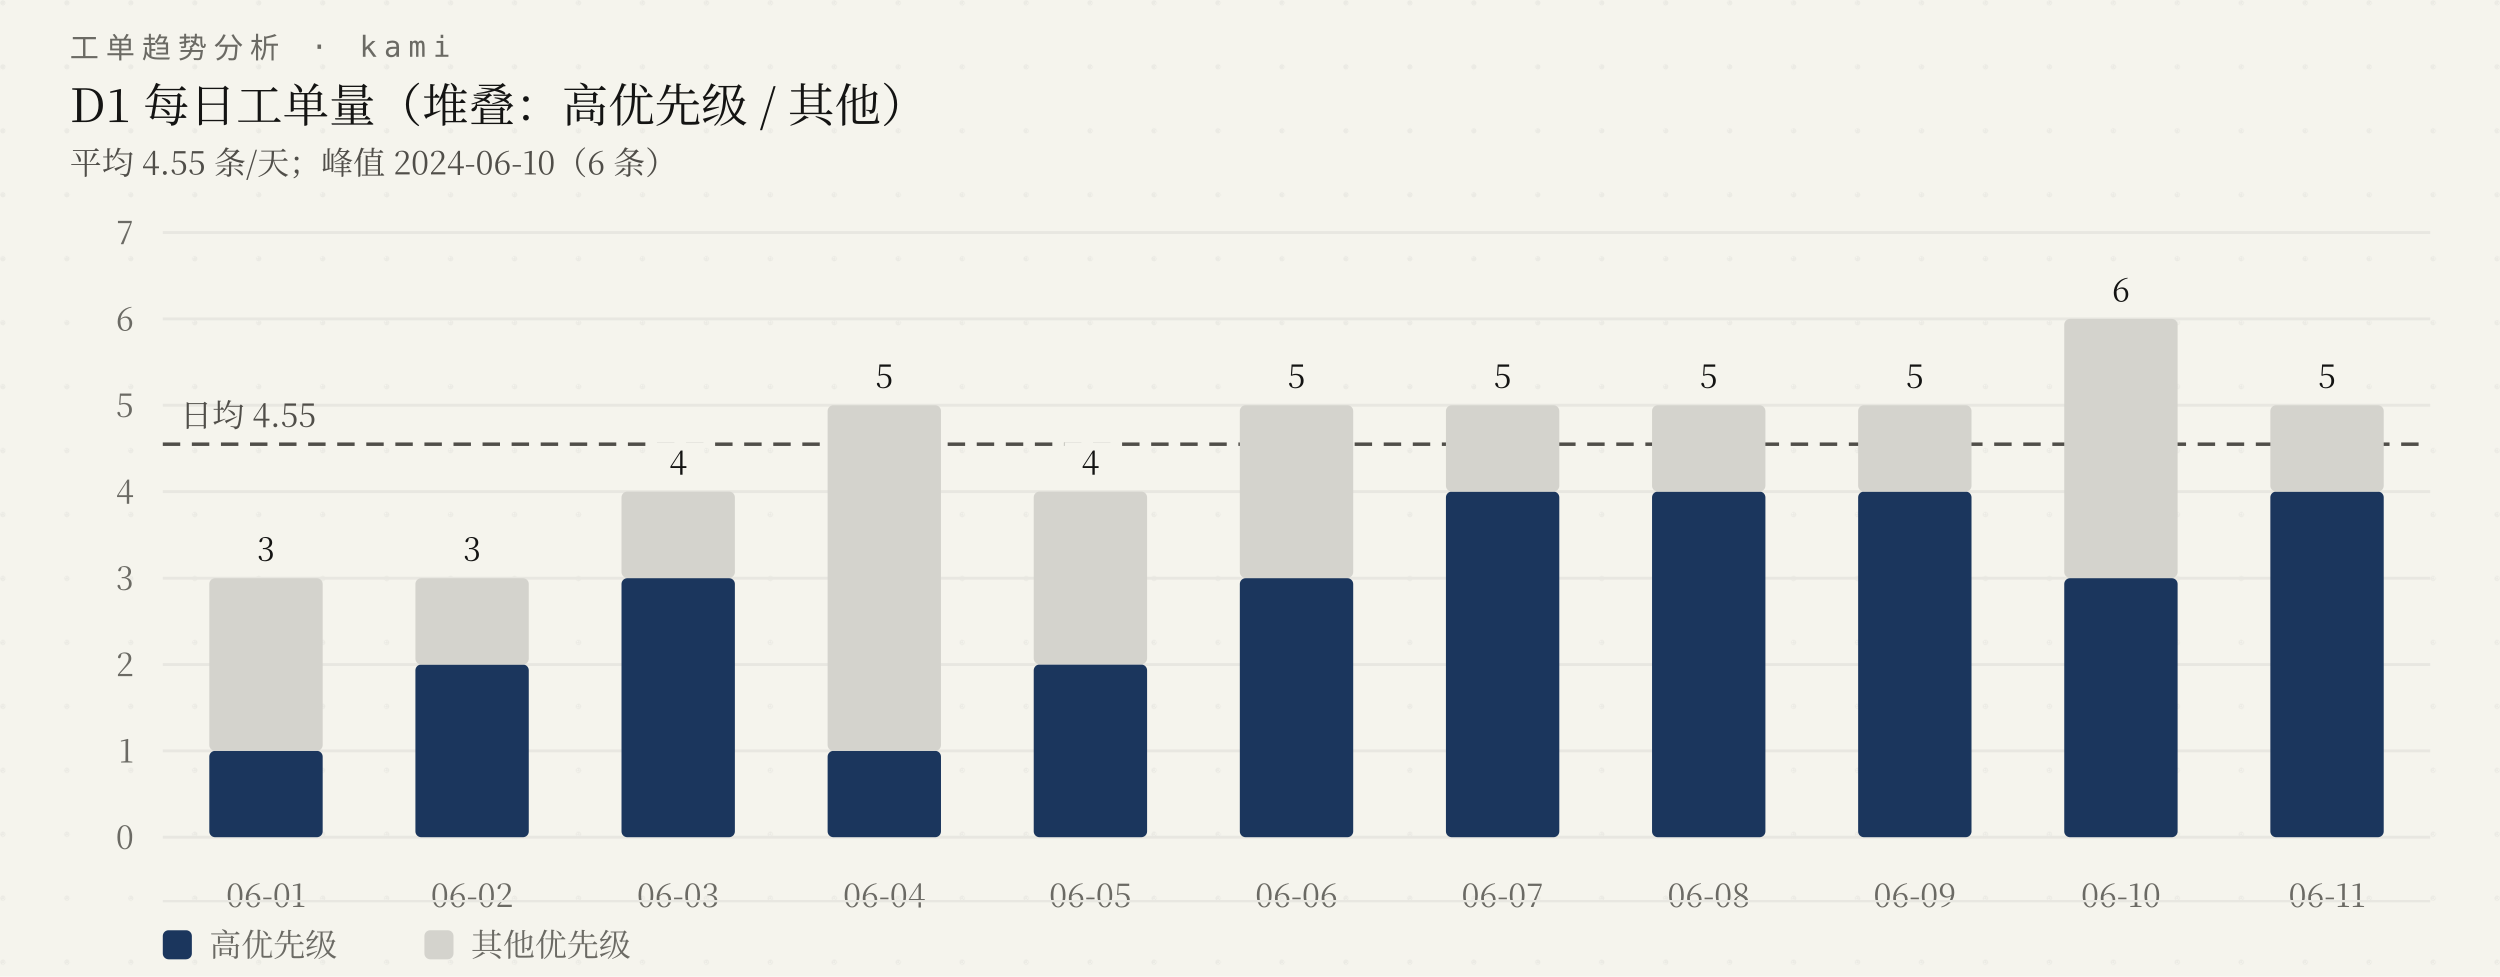
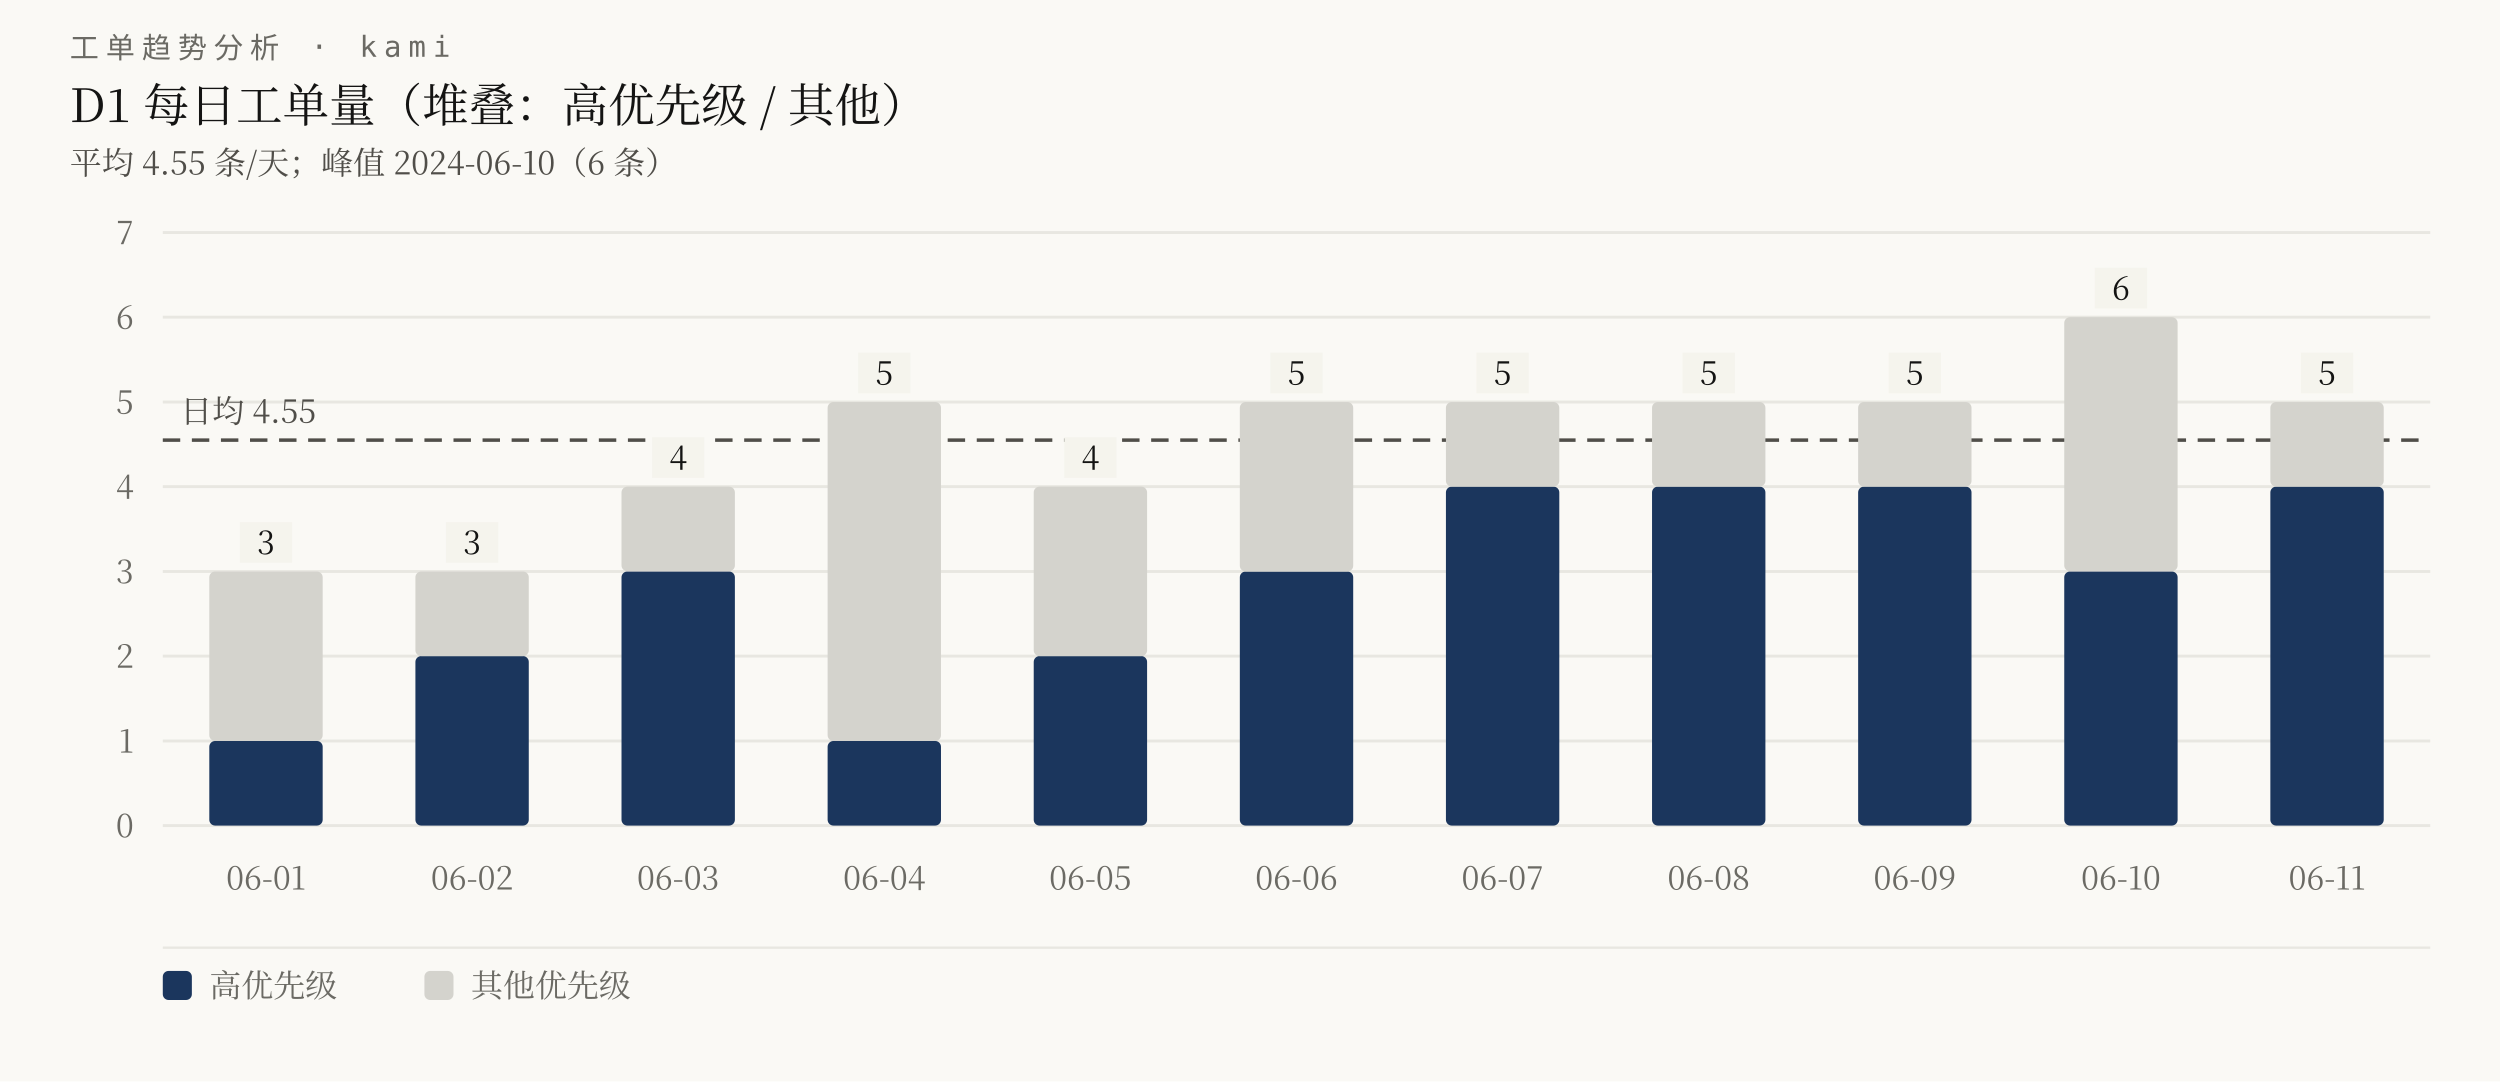
- <svg xmlns="http://www.w3.org/2000/svg" viewBox="0 0 860 336" width="100%" height="auto" role="img" aria-label="D1 每日工单量（堆叠：高优先级 / 其他）" font-family="&quot;TsangerJinKai02&quot;, &quot;Kami Serif&quot;, Charter, Georgia, &quot;Source Han Serif SC&quot;, &quot;Noto Serif CJK SC&quot;, &quot;Noto Serif SC&quot;, &quot;Songti SC&quot;, &quot;STSong&quot;, serif">
-   <defs>
-     <pattern id="dotsDaily" width="22" height="22" patternUnits="userSpaceOnUse">
-       <circle cx="1" cy="1" r="0.9" fill="#E3E2DC" />
-     </pattern>
-   </defs>
-   <rect width="860" height="336" fill="#f5f4ed" />
-   <rect width="860" height="336" fill="url(#dotsDaily)" opacity="0.55" />
+ <svg xmlns="http://www.w3.org/2000/svg" viewBox="0 0 860 372" width="100%" height="auto" role="img" aria-label="D1 每日工单量（堆叠：高优先级 / 其他）" font-family="&quot;TsangerJinKai02&quot;, &quot;Kami Serif&quot;, Charter, Georgia, &quot;Source Han Serif SC&quot;, &quot;Noto Serif CJK SC&quot;, &quot;Noto Serif SC&quot;, &quot;Songti SC&quot;, &quot;STSong&quot;, serif">
+   <rect width="860" height="372" fill="#faf9f5" />
  <text x="24" y="20" font-size="10" letter-spacing="2.4" fill="#6b6a64" font-family="&quot;JetBrains Mono&quot;, &quot;Kami Mono&quot;, &quot;SF Mono&quot;, Consolas, &quot;Kami Serif&quot;, &quot;Noto Serif SC&quot;, monospace">工单趋势分析 · kami</text>
  <text x="24" y="42" font-size="16" font-weight="500" fill="#141413">D1 每日工单量（堆叠：高优先级 / 其他）</text>
  <text x="24" y="60" font-size="11" fill="#504e49">平均 4.55 条/天；峰值 2024-06-10（6 条）</text>
-   <line x1="56" y1="288.0" x2="836" y2="288.0" stroke="#e8e7e1" stroke-width="1" />
-   <text x="46" y="292.0" font-size="11" fill="#6b6a64" text-anchor="end">0</text>
-   <line x1="56" y1="258.3" x2="836" y2="258.3" stroke="#e8e7e1" stroke-width="1" />
-   <text x="46" y="262.3" font-size="11" fill="#6b6a64" text-anchor="end">1</text>
-   <line x1="56" y1="228.6" x2="836" y2="228.6" stroke="#e8e7e1" stroke-width="1" />
-   <text x="46" y="232.6" font-size="11" fill="#6b6a64" text-anchor="end">2</text>
-   <line x1="56" y1="198.9" x2="836" y2="198.9" stroke="#e8e7e1" stroke-width="1" />
-   <text x="46" y="202.9" font-size="11" fill="#6b6a64" text-anchor="end">3</text>
-   <line x1="56" y1="169.1" x2="836" y2="169.1" stroke="#e8e7e1" stroke-width="1" />
-   <text x="46" y="173.1" font-size="11" fill="#6b6a64" text-anchor="end">4</text>
-   <line x1="56" y1="139.4" x2="836" y2="139.4" stroke="#e8e7e1" stroke-width="1" />
-   <text x="46" y="143.4" font-size="11" fill="#6b6a64" text-anchor="end">5</text>
-   <line x1="56" y1="109.7" x2="836" y2="109.7" stroke="#e8e7e1" stroke-width="1" />
-   <text x="46" y="113.7" font-size="11" fill="#6b6a64" text-anchor="end">6</text>
+   <line x1="56" y1="284.0" x2="836" y2="284.0" stroke="#e8e7e1" stroke-width="1" />
+   <text x="46" y="288.0" font-size="11" fill="#6b6a64" text-anchor="end">0</text>
+   <line x1="56" y1="254.9" x2="836" y2="254.9" stroke="#e8e7e1" stroke-width="1" />
+   <text x="46" y="258.9" font-size="11" fill="#6b6a64" text-anchor="end">1</text>
+   <line x1="56" y1="225.7" x2="836" y2="225.7" stroke="#e8e7e1" stroke-width="1" />
+   <text x="46" y="229.7" font-size="11" fill="#6b6a64" text-anchor="end">2</text>
+   <line x1="56" y1="196.6" x2="836" y2="196.6" stroke="#e8e7e1" stroke-width="1" />
+   <text x="46" y="200.6" font-size="11" fill="#6b6a64" text-anchor="end">3</text>
+   <line x1="56" y1="167.4" x2="836" y2="167.4" stroke="#e8e7e1" stroke-width="1" />
+   <text x="46" y="171.4" font-size="11" fill="#6b6a64" text-anchor="end">4</text>
+   <line x1="56" y1="138.3" x2="836" y2="138.3" stroke="#e8e7e1" stroke-width="1" />
+   <text x="46" y="142.3" font-size="11" fill="#6b6a64" text-anchor="end">5</text>
+   <line x1="56" y1="109.1" x2="836" y2="109.1" stroke="#e8e7e1" stroke-width="1" />
+   <text x="46" y="113.1" font-size="11" fill="#6b6a64" text-anchor="end">6</text>
  <line x1="56" y1="80.0" x2="836" y2="80.0" stroke="#e8e7e1" stroke-width="1" />
  <text x="46" y="84.0" font-size="11" fill="#6b6a64" text-anchor="end">7</text>
-   <line x1="56" y1="152.8" x2="836" y2="152.8" stroke="#504e49" stroke-width="1.2" stroke-dasharray="6 4" />
-   <text x="62" y="146.8" font-size="11" fill="#504e49" text-anchor="start">日均 4.55</text>
-   <rect x="72.0" y="258.3" width="39.0" height="29.7" fill="#1B365D" rx="2" />
-   <rect x="72.0" y="198.9" width="39.0" height="59.4" fill="#d4d3cd" rx="2" />
-   <rect x="82.5" y="181.9" width="18" height="14" fill="#f5f4ed" />
-   <text x="91.5" y="192.9" font-size="11" fill="#141413" text-anchor="middle">3</text>
-   <text x="91.5" y="312" font-size="11" fill="#6b6a64" text-anchor="middle">06-01</text>
-   <rect x="142.9" y="228.6" width="39.0" height="59.4" fill="#1B365D" rx="2" />
-   <rect x="142.9" y="198.9" width="39.0" height="29.7" fill="#d4d3cd" rx="2" />
-   <rect x="153.4" y="181.9" width="18" height="14" fill="#f5f4ed" />
-   <text x="162.4" y="192.9" font-size="11" fill="#141413" text-anchor="middle">3</text>
-   <text x="162.4" y="312" font-size="11" fill="#6b6a64" text-anchor="middle">06-02</text>
-   <rect x="213.8" y="198.9" width="39.0" height="89.1" fill="#1B365D" rx="2" />
-   <rect x="213.8" y="169.1" width="39.0" height="29.7" fill="#d4d3cd" rx="2" />
-   <rect x="224.3" y="152.1" width="18" height="14" fill="#f5f4ed" />
-   <text x="233.3" y="163.1" font-size="11" fill="#141413" text-anchor="middle">4</text>
-   <text x="233.3" y="312" font-size="11" fill="#6b6a64" text-anchor="middle">06-03</text>
-   <rect x="284.7" y="258.3" width="39.0" height="29.7" fill="#1B365D" rx="2" />
-   <rect x="284.7" y="139.4" width="39.0" height="118.9" fill="#d4d3cd" rx="2" />
-   <rect x="295.2" y="122.4" width="18" height="14" fill="#f5f4ed" />
-   <text x="304.2" y="133.4" font-size="11" fill="#141413" text-anchor="middle">5</text>
-   <text x="304.2" y="312" font-size="11" fill="#6b6a64" text-anchor="middle">06-04</text>
-   <rect x="355.6" y="228.6" width="39.0" height="59.4" fill="#1B365D" rx="2" />
-   <rect x="355.6" y="169.1" width="39.0" height="59.4" fill="#d4d3cd" rx="2" />
-   <rect x="366.1" y="152.1" width="18" height="14" fill="#f5f4ed" />
-   <text x="375.1" y="163.1" font-size="11" fill="#141413" text-anchor="middle">4</text>
-   <text x="375.1" y="312" font-size="11" fill="#6b6a64" text-anchor="middle">06-05</text>
-   <rect x="426.5" y="198.9" width="39.0" height="89.1" fill="#1B365D" rx="2" />
-   <rect x="426.5" y="139.4" width="39.0" height="59.4" fill="#d4d3cd" rx="2" />
-   <rect x="437.0" y="122.4" width="18" height="14" fill="#f5f4ed" />
-   <text x="446.0" y="133.4" font-size="11" fill="#141413" text-anchor="middle">5</text>
-   <text x="446.0" y="312" font-size="11" fill="#6b6a64" text-anchor="middle">06-06</text>
-   <rect x="497.4" y="169.1" width="39.0" height="118.9" fill="#1B365D" rx="2" />
-   <rect x="497.4" y="139.4" width="39.0" height="29.7" fill="#d4d3cd" rx="2" />
-   <rect x="507.9" y="122.4" width="18" height="14" fill="#f5f4ed" />
-   <text x="516.9" y="133.4" font-size="11" fill="#141413" text-anchor="middle">5</text>
-   <text x="516.9" y="312" font-size="11" fill="#6b6a64" text-anchor="middle">06-07</text>
-   <rect x="568.3" y="169.1" width="39.0" height="118.9" fill="#1B365D" rx="2" />
-   <rect x="568.3" y="139.4" width="39.0" height="29.7" fill="#d4d3cd" rx="2" />
-   <rect x="578.8" y="122.4" width="18" height="14" fill="#f5f4ed" />
-   <text x="587.8" y="133.4" font-size="11" fill="#141413" text-anchor="middle">5</text>
-   <text x="587.8" y="312" font-size="11" fill="#6b6a64" text-anchor="middle">06-08</text>
-   <rect x="639.2" y="169.1" width="39.0" height="118.9" fill="#1B365D" rx="2" />
-   <rect x="639.2" y="139.4" width="39.0" height="29.7" fill="#d4d3cd" rx="2" />
-   <rect x="649.7" y="122.4" width="18" height="14" fill="#f5f4ed" />
-   <text x="658.7" y="133.4" font-size="11" fill="#141413" text-anchor="middle">5</text>
-   <text x="658.7" y="312" font-size="11" fill="#6b6a64" text-anchor="middle">06-09</text>
-   <rect x="710.1" y="198.9" width="39.0" height="89.1" fill="#1B365D" rx="2" />
-   <rect x="710.1" y="109.7" width="39.0" height="89.1" fill="#d4d3cd" rx="2" />
-   <rect x="720.6" y="92.7" width="18" height="14" fill="#f5f4ed" />
-   <text x="729.6" y="103.7" font-size="11" fill="#141413" text-anchor="middle">6</text>
-   <text x="729.6" y="312" font-size="11" fill="#6b6a64" text-anchor="middle">06-10</text>
-   <rect x="781.0" y="169.1" width="39.0" height="118.9" fill="#1B365D" rx="2" />
-   <rect x="781.0" y="139.4" width="39.0" height="29.7" fill="#d4d3cd" rx="2" />
-   <rect x="791.5" y="122.4" width="18" height="14" fill="#f5f4ed" />
-   <text x="800.5" y="133.4" font-size="11" fill="#141413" text-anchor="middle">5</text>
-   <text x="800.5" y="312" font-size="11" fill="#6b6a64" text-anchor="middle">06-11</text>
-   <line x1="56" y1="310" x2="836" y2="310" stroke="#e8e7e1" stroke-width="0.8" />
-   <rect x="56" y="320" width="10" height="10" fill="#1B365D" rx="2" />
-   <text x="72" y="329" font-size="11" fill="#6b6a64">高优先级</text>
-   <rect x="146" y="320" width="10" height="10" fill="#d4d3cd" rx="2" />
-   <text x="162" y="329" font-size="11" fill="#6b6a64">其他优先级</text>
+   <line x1="56" y1="151.4" x2="836" y2="151.4" stroke="#504e49" stroke-width="1.2" stroke-dasharray="6 4" />
+   <text x="62" y="145.4" font-size="11" fill="#504e49" text-anchor="start">日均 4.55</text>
+   <rect x="72.0" y="254.9" width="39.0" height="29.1" fill="#1B365D" rx="2" />
+   <rect x="72.0" y="196.6" width="39.0" height="58.3" fill="#d4d3cd" rx="2" />
+   <rect x="82.5" y="179.6" width="18" height="14" fill="#f5f4ed" />
+   <text x="91.5" y="190.6" font-size="11" fill="#141413" text-anchor="middle">3</text>
+   <text x="91.5" y="306" font-size="11" fill="#6b6a64" text-anchor="middle">06-01</text>
+   <rect x="142.9" y="225.7" width="39.0" height="58.3" fill="#1B365D" rx="2" />
+   <rect x="142.9" y="196.6" width="39.0" height="29.1" fill="#d4d3cd" rx="2" />
+   <rect x="153.4" y="179.6" width="18" height="14" fill="#f5f4ed" />
+   <text x="162.4" y="190.6" font-size="11" fill="#141413" text-anchor="middle">3</text>
+   <text x="162.4" y="306" font-size="11" fill="#6b6a64" text-anchor="middle">06-02</text>
+   <rect x="213.8" y="196.6" width="39.0" height="87.4" fill="#1B365D" rx="2" />
+   <rect x="213.8" y="167.4" width="39.0" height="29.1" fill="#d4d3cd" rx="2" />
+   <rect x="224.3" y="150.4" width="18" height="14" fill="#f5f4ed" />
+   <text x="233.3" y="161.4" font-size="11" fill="#141413" text-anchor="middle">4</text>
+   <text x="233.3" y="306" font-size="11" fill="#6b6a64" text-anchor="middle">06-03</text>
+   <rect x="284.7" y="254.9" width="39.0" height="29.1" fill="#1B365D" rx="2" />
+   <rect x="284.7" y="138.3" width="39.0" height="116.6" fill="#d4d3cd" rx="2" />
+   <rect x="295.2" y="121.3" width="18" height="14" fill="#f5f4ed" />
+   <text x="304.2" y="132.3" font-size="11" fill="#141413" text-anchor="middle">5</text>
+   <text x="304.2" y="306" font-size="11" fill="#6b6a64" text-anchor="middle">06-04</text>
+   <rect x="355.6" y="225.7" width="39.0" height="58.3" fill="#1B365D" rx="2" />
+   <rect x="355.6" y="167.4" width="39.0" height="58.3" fill="#d4d3cd" rx="2" />
+   <rect x="366.1" y="150.4" width="18" height="14" fill="#f5f4ed" />
+   <text x="375.1" y="161.4" font-size="11" fill="#141413" text-anchor="middle">4</text>
+   <text x="375.1" y="306" font-size="11" fill="#6b6a64" text-anchor="middle">06-05</text>
+   <rect x="426.5" y="196.6" width="39.0" height="87.4" fill="#1B365D" rx="2" />
+   <rect x="426.5" y="138.3" width="39.0" height="58.3" fill="#d4d3cd" rx="2" />
+   <rect x="437.0" y="121.3" width="18" height="14" fill="#f5f4ed" />
+   <text x="446.0" y="132.3" font-size="11" fill="#141413" text-anchor="middle">5</text>
+   <text x="446.0" y="306" font-size="11" fill="#6b6a64" text-anchor="middle">06-06</text>
+   <rect x="497.4" y="167.4" width="39.0" height="116.6" fill="#1B365D" rx="2" />
+   <rect x="497.4" y="138.3" width="39.0" height="29.1" fill="#d4d3cd" rx="2" />
+   <rect x="507.9" y="121.3" width="18" height="14" fill="#f5f4ed" />
+   <text x="516.9" y="132.3" font-size="11" fill="#141413" text-anchor="middle">5</text>
+   <text x="516.9" y="306" font-size="11" fill="#6b6a64" text-anchor="middle">06-07</text>
+   <rect x="568.3" y="167.4" width="39.0" height="116.6" fill="#1B365D" rx="2" />
+   <rect x="568.3" y="138.3" width="39.0" height="29.1" fill="#d4d3cd" rx="2" />
+   <rect x="578.8" y="121.3" width="18" height="14" fill="#f5f4ed" />
+   <text x="587.8" y="132.3" font-size="11" fill="#141413" text-anchor="middle">5</text>
+   <text x="587.8" y="306" font-size="11" fill="#6b6a64" text-anchor="middle">06-08</text>
+   <rect x="639.2" y="167.4" width="39.0" height="116.6" fill="#1B365D" rx="2" />
+   <rect x="639.2" y="138.3" width="39.0" height="29.1" fill="#d4d3cd" rx="2" />
+   <rect x="649.7" y="121.3" width="18" height="14" fill="#f5f4ed" />
+   <text x="658.7" y="132.3" font-size="11" fill="#141413" text-anchor="middle">5</text>
+   <text x="658.7" y="306" font-size="11" fill="#6b6a64" text-anchor="middle">06-09</text>
+   <rect x="710.1" y="196.6" width="39.0" height="87.4" fill="#1B365D" rx="2" />
+   <rect x="710.1" y="109.1" width="39.0" height="87.4" fill="#d4d3cd" rx="2" />
+   <rect x="720.6" y="92.1" width="18" height="14" fill="#f5f4ed" />
+   <text x="729.6" y="103.1" font-size="11" fill="#141413" text-anchor="middle">6</text>
+   <text x="729.6" y="306" font-size="11" fill="#6b6a64" text-anchor="middle">06-10</text>
+   <rect x="781.0" y="167.4" width="39.0" height="116.6" fill="#1B365D" rx="2" />
+   <rect x="781.0" y="138.3" width="39.0" height="29.1" fill="#d4d3cd" rx="2" />
+   <rect x="791.5" y="121.3" width="18" height="14" fill="#f5f4ed" />
+   <text x="800.5" y="132.3" font-size="11" fill="#141413" text-anchor="middle">5</text>
+   <text x="800.5" y="306" font-size="11" fill="#6b6a64" text-anchor="middle">06-11</text>
+   <line x1="56" y1="326" x2="836" y2="326" stroke="#e8e7e1" stroke-width="0.8" />
+   <rect x="56" y="334" width="10" height="10" fill="#1B365D" rx="2" />
+   <text x="72" y="343" font-size="11" fill="#6b6a64">高优先级</text>
+   <rect x="146" y="334" width="10" height="10" fill="#d4d3cd" rx="2" />
+   <text x="162" y="343" font-size="11" fill="#6b6a64">其他优先级</text>
</svg>
